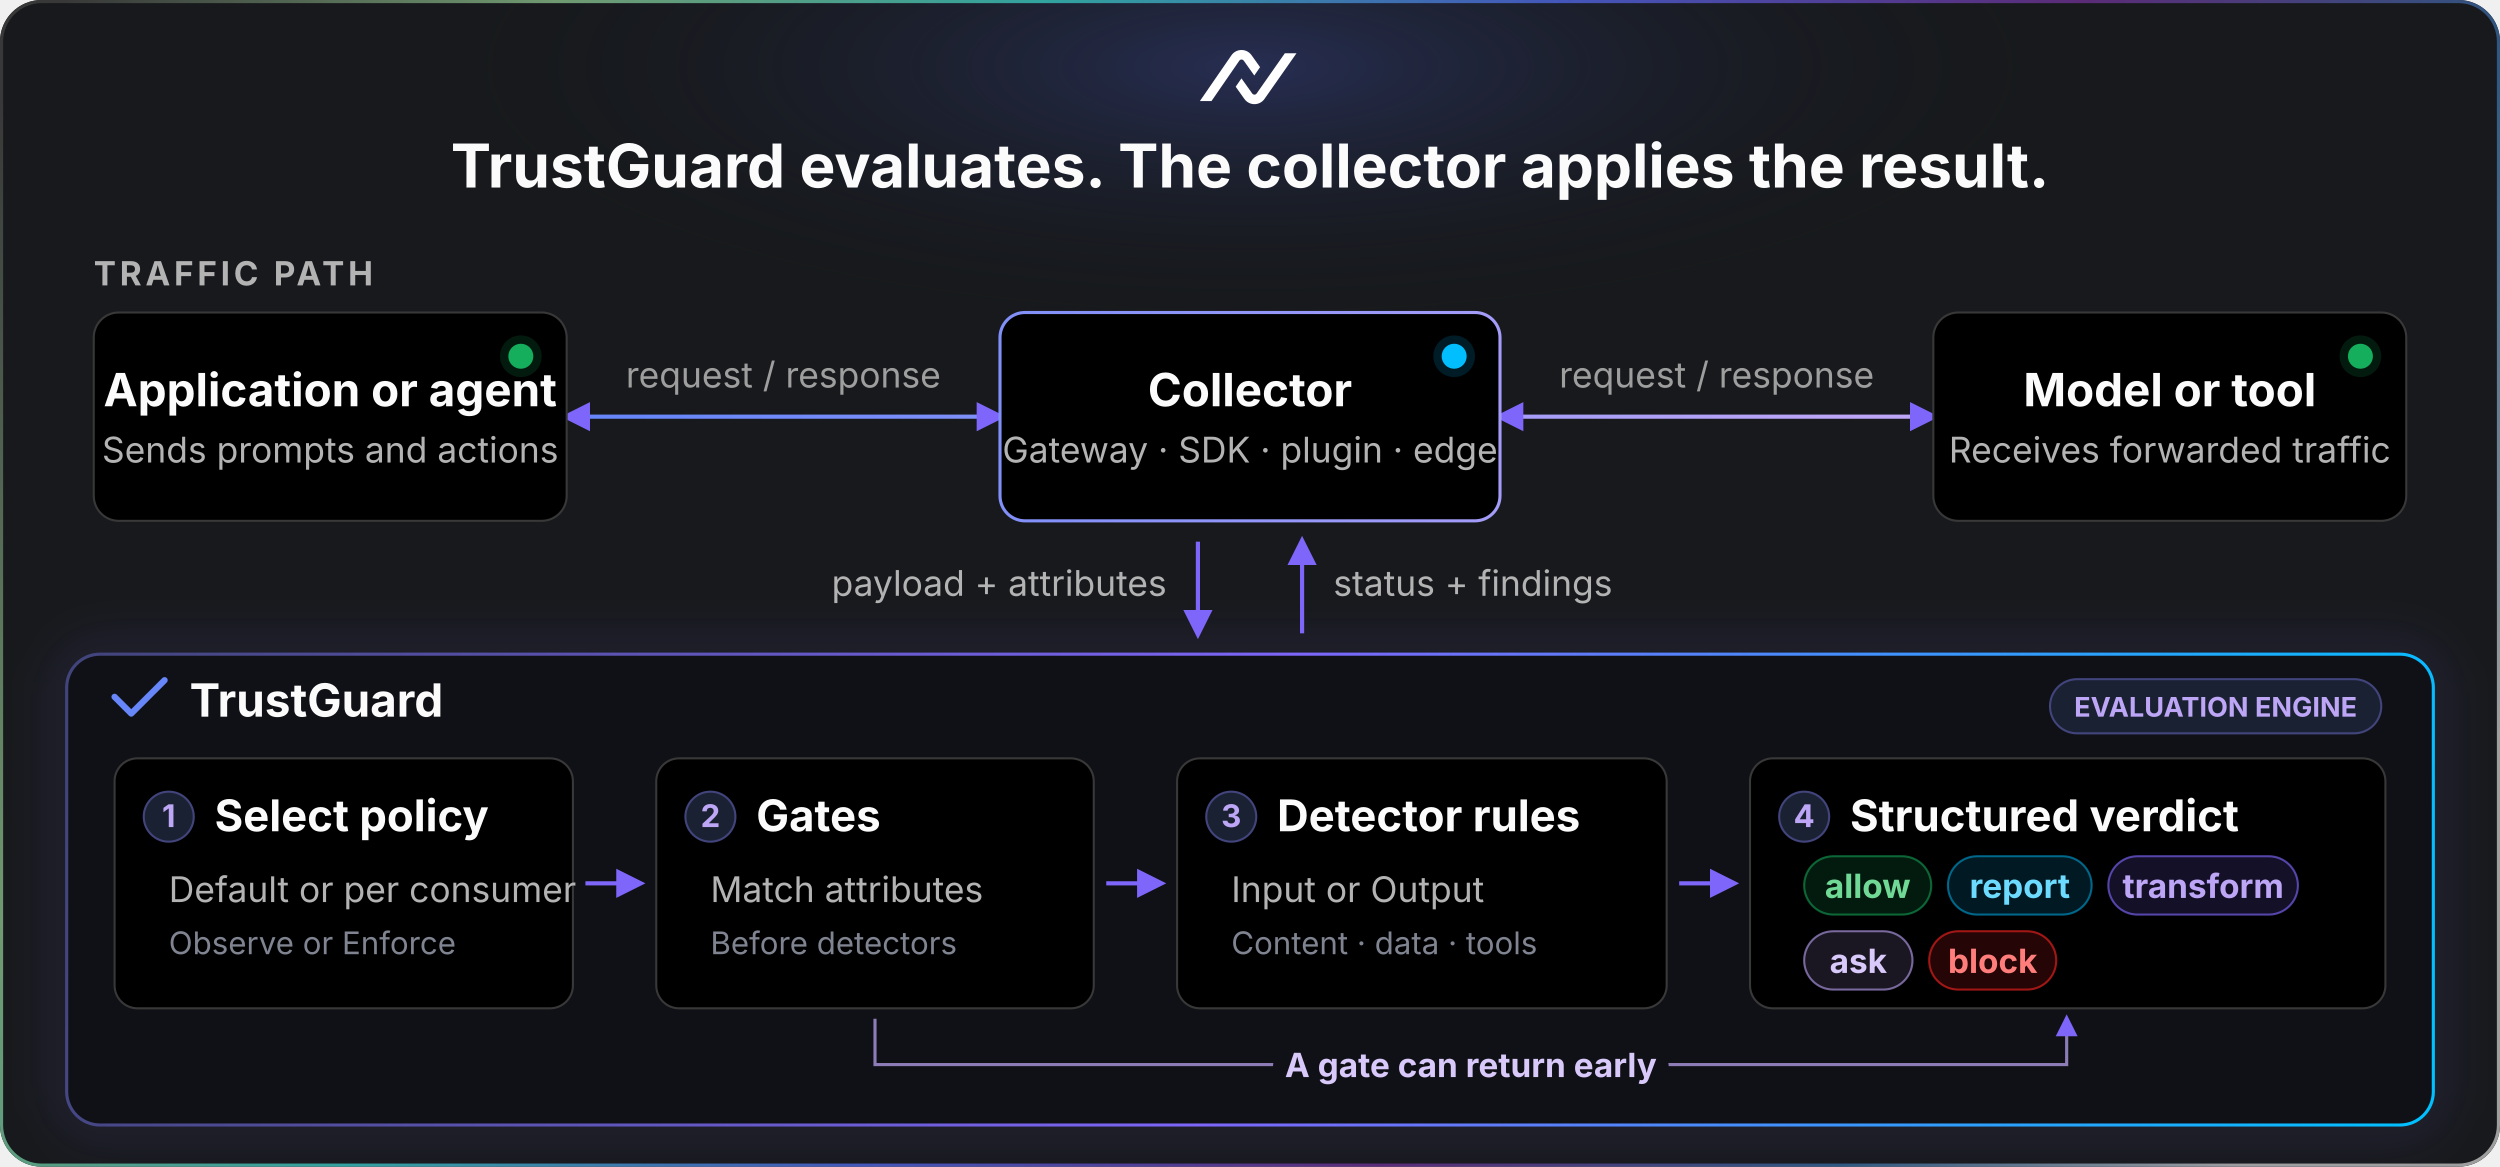
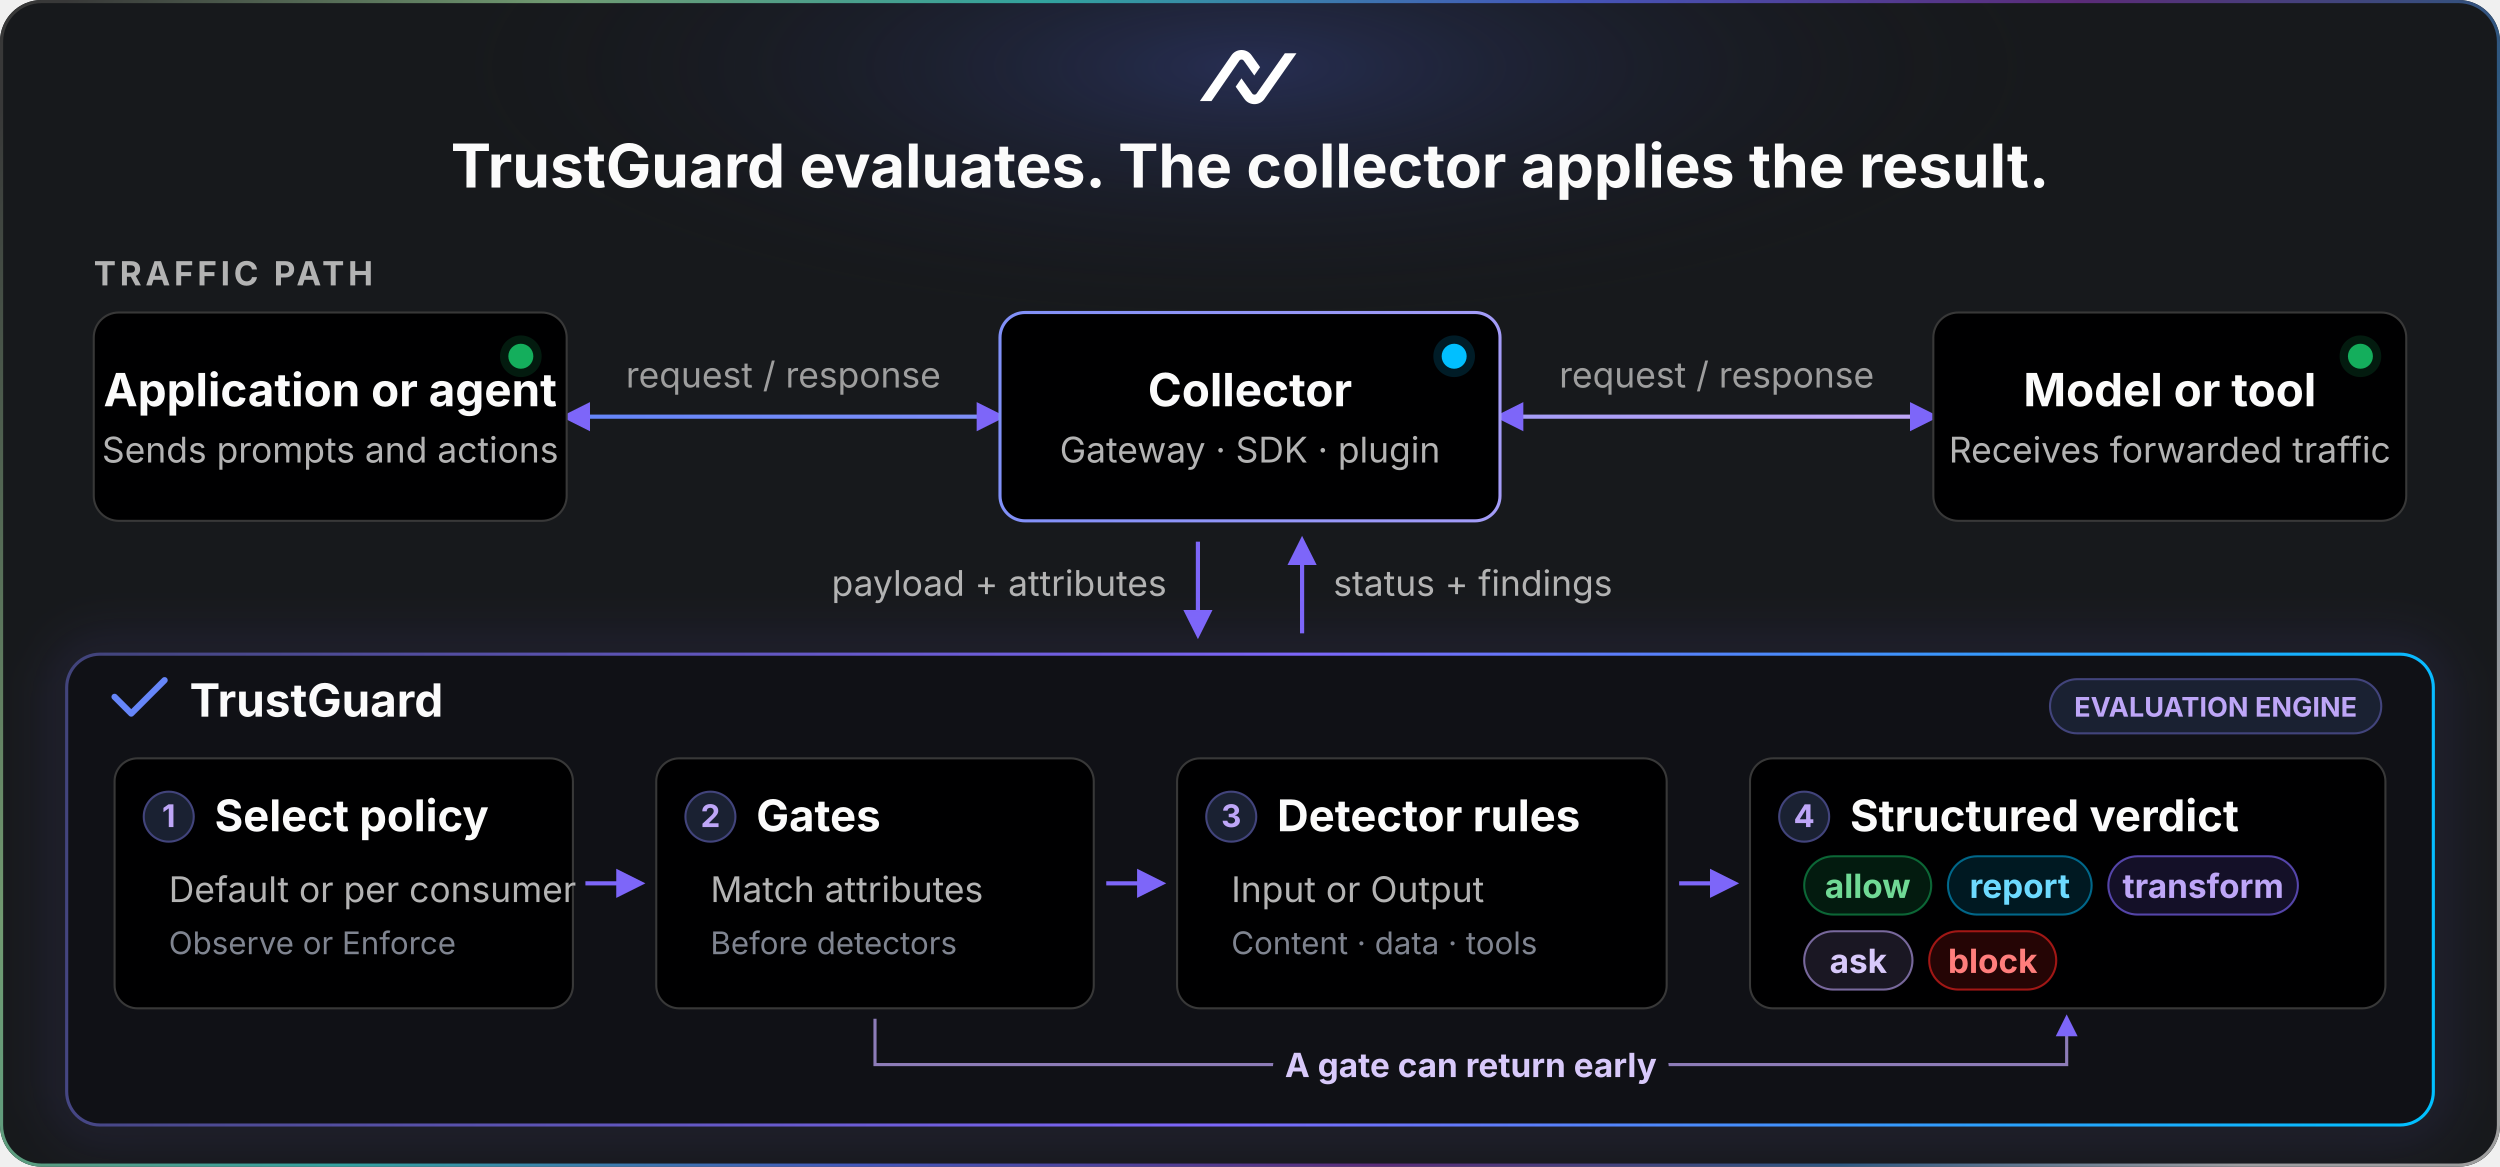
<svg xmlns="http://www.w3.org/2000/svg" width="1200" height="560" viewBox="0 0 1200 560" fill="none" role="img" aria-labelledby="trustguard-title trustguard-description">
  <defs>
    <linearGradient id="frame" x1="26" y1="10" x2="1040" y2="620" gradientUnits="userSpaceOnUse">
      <stop stop-color="#383838" />
      <stop offset="0.17" stop-color="#709A71" />
      <stop offset="0.34" stop-color="#32A39E" />
      <stop offset="0.52" stop-color="#4456BA" />
      <stop offset="0.7" stop-color="#5B2B78" />
      <stop offset="0.86" stop-color="#2E5880" />
      <stop offset="1" stop-color="#9E9E9E" />
    </linearGradient>
    <linearGradient id="accent" x1="300" y1="0" x2="900" y2="0" gradientUnits="userSpaceOnUse">
      <stop stop-color="#6686F9" />
      <stop offset="1" stop-color="#BEA6F7" />
    </linearGradient>
    <linearGradient id="panel" x1="40" y1="320" x2="1160" y2="540" gradientUnits="userSpaceOnUse">
      <stop stop-color="#42447C" />
      <stop offset="0.5" stop-color="#7D66F9" />
      <stop offset="1" stop-color="#01C0FF" />
    </linearGradient>
    <radialGradient id="header-glow" cx="0" cy="0" r="1" gradientTransform="translate(600 32) rotate(90) scale(125 390)" gradientUnits="userSpaceOnUse">
      <stop stop-color="#4456BA" stop-opacity="0.34" />
      <stop offset="1" stop-color="#17191C" stop-opacity="0" />
    </radialGradient>
    <filter id="panel-glow" x="-10%" y="-30%" width="120%" height="160%" color-interpolation-filters="sRGB">
      <feGaussianBlur stdDeviation="12" />
    </filter>
    <marker id="arrow" viewBox="0 0 10 10" refX="8" refY="5" markerWidth="7" markerHeight="7" orient="auto-start-reverse">
      <path d="M 0 0 L 10 5 L 0 10 z" fill="#7D66F9" />
    </marker>
    <symbol id="neuraltrust-mark" viewBox="240 28 60 34">
      <path fill="#FFFFFF" d="M266.528 35.905c-.422-.593-1.022-.656-1.219-.63a1.49 1.49 0 0 0-1.241.66L248.67 58.274h-6.422l17.443-25.304a6.77 6.77 0 0 1 5.53-2.97h.087a6.8 6.8 0 0 1 5.536 2.853l4.732 6.653-3.197 4.626z" />
      <path fill="#FFFFFF" d="M272.481 54.725a1.49 1.49 0 0 0 1.212-.66l15.603-22.263h6.457l-17.697 25.246c-1.225 1.819-3.289 2.923-5.519 2.951h-.085a6.8 6.8 0 0 1-5.536-2.852l-4.847-6.815 3.197-4.626 5.967 8.39c.416.585 1.02.616 1.248.628" />
    </symbol>
  </defs>
  <rect width="1200" height="560" rx="20" fill="#17191C" />
  <rect width="1200" height="150" rx="20" fill="url(#header-glow)" />
  <rect x="0.75" y="0.75" width="1198.5" height="558.5" rx="19.25" stroke="url(#frame)" stroke-width="1.5" />
  <use href="#neuraltrust-mark" x="574" y="22" width="52" height="30" />
  <text x="600" y="90" fill="#FBFBFB" font-family="Inter, ui-sans-serif, system-ui, -apple-system, BlinkMacSystemFont, 'Segoe UI', sans-serif" font-size="29" font-weight="700" text-anchor="middle">TrustGuard evaluates. The collector applies the result.</text>
  <text x="45" y="137" fill="#B3B3B3" font-family="Inter, ui-sans-serif, system-ui, -apple-system, BlinkMacSystemFont, 'Segoe UI', sans-serif" font-size="16" font-weight="700" letter-spacing="1.8">TRAFFIC PATH</text>
  <path d="M272 200H480" stroke="url(#accent)" stroke-width="2" marker-start="url(#arrow)" marker-end="url(#arrow)" />
  <path d="M720 200H928" stroke="url(#accent)" stroke-width="2" marker-start="url(#arrow)" marker-end="url(#arrow)" />
  <text x="376" y="186" fill="#9E9E9E" font-family="Inter, ui-sans-serif, system-ui, -apple-system, BlinkMacSystemFont, 'Segoe UI', sans-serif" font-size="17" text-anchor="middle">request / response</text>
  <text x="824" y="186" fill="#9E9E9E" font-family="Inter, ui-sans-serif, system-ui, -apple-system, BlinkMacSystemFont, 'Segoe UI', sans-serif" font-size="17" text-anchor="middle">request / response</text>
  <g>
    <rect x="45" y="150" width="227" height="100" rx="12" fill="#000001" stroke="#383838" />
    <circle cx="250" cy="171" r="6" fill="#14AE5C" />
    <circle cx="250" cy="171" r="10" fill="#14AE5C" fill-opacity="0.16" />
    <text x="158.5" y="195" fill="#FBFBFB" font-family="Inter, ui-sans-serif, system-ui, -apple-system, BlinkMacSystemFont, 'Segoe UI', sans-serif" font-size="22" font-weight="700" text-anchor="middle">Application or agent</text>
    <text x="158.5" y="222" fill="#B3B3B3" font-family="Inter, ui-sans-serif, system-ui, -apple-system, BlinkMacSystemFont, 'Segoe UI', sans-serif" font-size="17" text-anchor="middle">Sends prompts and actions</text>
  </g>
  <g>
    <rect x="480" y="150" width="240" height="100" rx="12" fill="#000001" stroke="url(#accent)" stroke-width="1.5" />
    <circle cx="698" cy="171" r="6" fill="#01C0FF" />
    <circle cx="698" cy="171" r="10" fill="#01C0FF" fill-opacity="0.15" />
    <text x="600" y="195" fill="#FBFBFB" font-family="Inter, ui-sans-serif, system-ui, -apple-system, BlinkMacSystemFont, 'Segoe UI', sans-serif" font-size="22" font-weight="700" text-anchor="middle">Collector</text>
-     <text x="600" y="222" fill="#B3B3B3" font-family="Inter, ui-sans-serif, system-ui, -apple-system, BlinkMacSystemFont, 'Segoe UI', sans-serif" font-size="17" text-anchor="middle">Gateway · SDK · plugin · edge</text>
+     <text x="600" y="222" fill="#B3B3B3" font-family="Inter, ui-sans-serif, system-ui, -apple-system, BlinkMacSystemFont, 'Segoe UI', sans-serif" font-size="17" text-anchor="middle">Gateway · SDK · plugin</text>
  </g>
  <g>
    <rect x="928" y="150" width="227" height="100" rx="12" fill="#000001" stroke="#383838" />
    <circle cx="1133" cy="171" r="6" fill="#14AE5C" />
    <circle cx="1133" cy="171" r="10" fill="#14AE5C" fill-opacity="0.16" />
    <text x="1041.5" y="195" fill="#FBFBFB" font-family="Inter, ui-sans-serif, system-ui, -apple-system, BlinkMacSystemFont, 'Segoe UI', sans-serif" font-size="22" font-weight="700" text-anchor="middle">Model or tool</text>
    <text x="1041.5" y="222" fill="#B3B3B3" font-family="Inter, ui-sans-serif, system-ui, -apple-system, BlinkMacSystemFont, 'Segoe UI', sans-serif" font-size="17" text-anchor="middle">Receives forwarded traffic</text>
  </g>
  <path d="M575 260V304" stroke="#7D66F9" stroke-width="2" marker-end="url(#arrow)" />
  <path d="M625 304V260" stroke="#7D66F9" stroke-width="2" marker-end="url(#arrow)" />
  <text x="560" y="286" fill="#B3B3B3" font-family="Inter, ui-sans-serif, system-ui, -apple-system, BlinkMacSystemFont, 'Segoe UI', sans-serif" font-size="17" text-anchor="end">payload + attributes</text>
  <text x="640" y="286" fill="#B3B3B3" font-family="Inter, ui-sans-serif, system-ui, -apple-system, BlinkMacSystemFont, 'Segoe UI', sans-serif" font-size="17">status + findings</text>
  <rect x="32" y="314" width="1136" height="226" rx="16" stroke="#7D66F9" stroke-opacity="0.18" stroke-width="10" filter="url(#panel-glow)" />
  <rect x="32" y="314" width="1136" height="226" rx="16" fill="#101116" stroke="url(#panel)" stroke-width="1.5" />
  <g>
    <path d="M55 334.5l8 8 16-16" stroke="url(#accent)" stroke-width="3" stroke-linecap="round" stroke-linejoin="round" />
    <text x="91" y="344" fill="#FBFBFB" font-family="Inter, ui-sans-serif, system-ui, -apple-system, BlinkMacSystemFont, 'Segoe UI', sans-serif" font-size="22" font-weight="700">TrustGuard</text>
    <rect x="984" y="326" width="159" height="26" rx="13" fill="#1A2132" stroke="#42447C" />
    <text x="1063.5" y="344" fill="#BEA6F7" font-family="Inter, ui-sans-serif, system-ui, -apple-system, BlinkMacSystemFont, 'Segoe UI', sans-serif" font-size="13" font-weight="700" text-anchor="middle">EVALUATION ENGINE</text>
  </g>
  <g>
    <rect x="55" y="364" width="220" height="120" rx="11" fill="#000001" stroke="#383838" />
    <circle cx="81" cy="392" r="12" fill="#1A2132" stroke="#42447C" />
    <text x="81" y="397" fill="#BEA6F7" font-family="Inter, ui-sans-serif, system-ui, -apple-system, BlinkMacSystemFont, 'Segoe UI', sans-serif" font-size="15" font-weight="700" text-anchor="middle">1</text>
    <text x="103" y="399" fill="#FBFBFB" font-family="Inter, ui-sans-serif, system-ui, -apple-system, BlinkMacSystemFont, 'Segoe UI', sans-serif" font-size="21" font-weight="700">Select policy</text>
    <text x="81" y="433" fill="#B3B3B3" font-family="Inter, ui-sans-serif, system-ui, -apple-system, BlinkMacSystemFont, 'Segoe UI', sans-serif" font-size="17">Default or per consumer</text>
    <text x="81" y="458" fill="#7F8490" font-family="Inter, ui-sans-serif, system-ui, -apple-system, BlinkMacSystemFont, 'Segoe UI', sans-serif" font-size="15">Observe or Enforce</text>
  </g>
  <path d="M281 424H307" stroke="#7D66F9" stroke-width="2" marker-end="url(#arrow)" />
  <g>
    <rect x="315" y="364" width="210" height="120" rx="11" fill="#000001" stroke="#383838" />
    <circle cx="341" cy="392" r="12" fill="#1A2132" stroke="#42447C" />
    <text x="341" y="397" fill="#BEA6F7" font-family="Inter, ui-sans-serif, system-ui, -apple-system, BlinkMacSystemFont, 'Segoe UI', sans-serif" font-size="15" font-weight="700" text-anchor="middle">2</text>
    <text x="363" y="399" fill="#FBFBFB" font-family="Inter, ui-sans-serif, system-ui, -apple-system, BlinkMacSystemFont, 'Segoe UI', sans-serif" font-size="21" font-weight="700">Gates</text>
    <text x="341" y="433" fill="#B3B3B3" font-family="Inter, ui-sans-serif, system-ui, -apple-system, BlinkMacSystemFont, 'Segoe UI', sans-serif" font-size="17">Match attributes</text>
    <text x="341" y="458" fill="#7F8490" font-family="Inter, ui-sans-serif, system-ui, -apple-system, BlinkMacSystemFont, 'Segoe UI', sans-serif" font-size="15">Before detectors</text>
  </g>
  <path d="M531 424H557" stroke="#7D66F9" stroke-width="2" marker-end="url(#arrow)" />
  <g>
    <rect x="565" y="364" width="235" height="120" rx="11" fill="#000001" stroke="#383838" />
    <circle cx="591" cy="392" r="12" fill="#1A2132" stroke="#42447C" />
    <text x="591" y="397" fill="#BEA6F7" font-family="Inter, ui-sans-serif, system-ui, -apple-system, BlinkMacSystemFont, 'Segoe UI', sans-serif" font-size="15" font-weight="700" text-anchor="middle">3</text>
    <text x="613" y="399" fill="#FBFBFB" font-family="Inter, ui-sans-serif, system-ui, -apple-system, BlinkMacSystemFont, 'Segoe UI', sans-serif" font-size="21" font-weight="700">Detector rules</text>
    <text x="591" y="433" fill="#B3B3B3" font-family="Inter, ui-sans-serif, system-ui, -apple-system, BlinkMacSystemFont, 'Segoe UI', sans-serif" font-size="17">Input or Output</text>
    <text x="591" y="458" fill="#7F8490" font-family="Inter, ui-sans-serif, system-ui, -apple-system, BlinkMacSystemFont, 'Segoe UI', sans-serif" font-size="15">Content · data · tools</text>
  </g>
  <path d="M806 424H832" stroke="#7D66F9" stroke-width="2" marker-end="url(#arrow)" />
  <g>
    <rect x="840" y="364" width="305" height="120" rx="11" fill="#000001" stroke="#383838" />
    <circle cx="866" cy="392" r="12" fill="#1A2132" stroke="#42447C" />
    <text x="866" y="397" fill="#BEA6F7" font-family="Inter, ui-sans-serif, system-ui, -apple-system, BlinkMacSystemFont, 'Segoe UI', sans-serif" font-size="15" font-weight="700" text-anchor="middle">4</text>
    <text x="888" y="399" fill="#FBFBFB" font-family="Inter, ui-sans-serif, system-ui, -apple-system, BlinkMacSystemFont, 'Segoe UI', sans-serif" font-size="21" font-weight="700">Structured verdict</text>
    <rect x="866" y="411" width="61" height="28" rx="14" fill="#14AE5C" fill-opacity="0.16" stroke="#14AE5C" stroke-opacity="0.55" />
    <text x="896.5" y="431" fill="#70D995" font-family="Inter, ui-sans-serif, system-ui, -apple-system, BlinkMacSystemFont, 'Segoe UI', sans-serif" font-size="16" font-weight="700" text-anchor="middle">allow</text>
    <rect x="935" y="411" width="69" height="28" rx="14" fill="#01C0FF" fill-opacity="0.13" stroke="#01C0FF" stroke-opacity="0.5" />
    <text x="969.5" y="431" fill="#6DDAFF" font-family="Inter, ui-sans-serif, system-ui, -apple-system, BlinkMacSystemFont, 'Segoe UI', sans-serif" font-size="16" font-weight="700" text-anchor="middle">report</text>
    <rect x="1012" y="411" width="91" height="28" rx="14" fill="#7D66F9" fill-opacity="0.16" stroke="#7D66F9" stroke-opacity="0.65" />
    <text x="1057.5" y="431" fill="#BEA6F7" font-family="Inter, ui-sans-serif, system-ui, -apple-system, BlinkMacSystemFont, 'Segoe UI', sans-serif" font-size="16" font-weight="700" text-anchor="middle">transform</text>
    <rect x="866" y="447" width="52" height="28" rx="14" fill="#BEA6F7" fill-opacity="0.14" stroke="#BEA6F7" stroke-opacity="0.6" />
    <text x="892" y="467" fill="#D8C9FA" font-family="Inter, ui-sans-serif, system-ui, -apple-system, BlinkMacSystemFont, 'Segoe UI', sans-serif" font-size="16" font-weight="700" text-anchor="middle">ask</text>
    <rect x="926" y="447" width="61" height="28" rx="14" fill="#EC221F" fill-opacity="0.16" stroke="#EC221F" stroke-opacity="0.65" />
    <text x="956.5" y="467" fill="#FF7E7C" font-family="Inter, ui-sans-serif, system-ui, -apple-system, BlinkMacSystemFont, 'Segoe UI', sans-serif" font-size="16" font-weight="700" text-anchor="middle">block</text>
  </g>
  <path d="M420 489V511H992V489" stroke="#BEA6F7" stroke-opacity="0.72" stroke-width="1.5" marker-end="url(#arrow)" />
  <rect x="611" y="500" width="190" height="25" rx="12.5" fill="#101116" />
  <text x="706" y="517" fill="#D8C9FA" font-family="Inter, ui-sans-serif, system-ui, -apple-system, BlinkMacSystemFont, 'Segoe UI', sans-serif" font-size="16" font-weight="700" text-anchor="middle">A gate can return early</text>
</svg>
